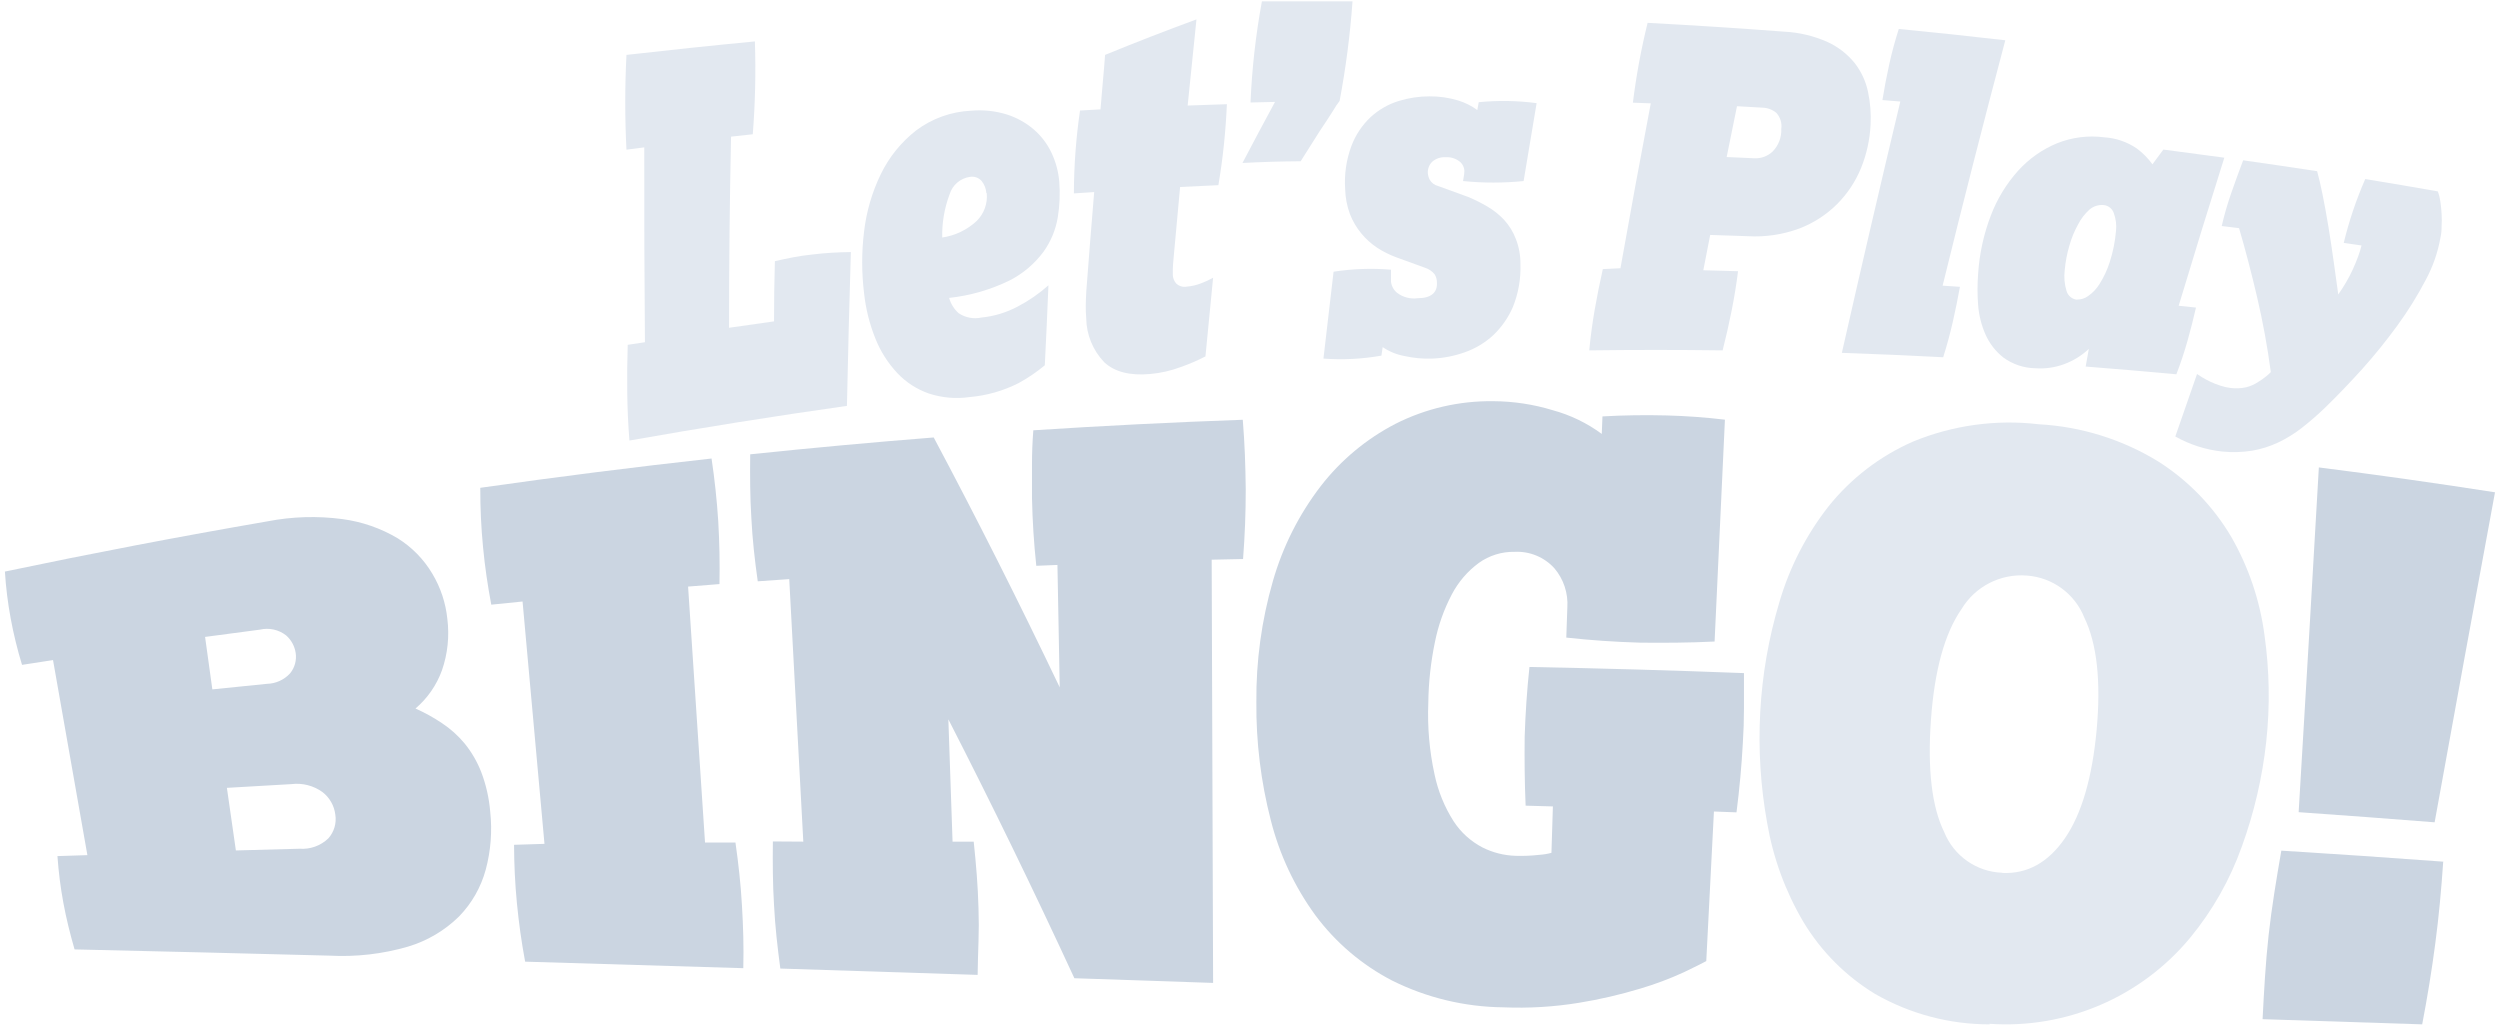
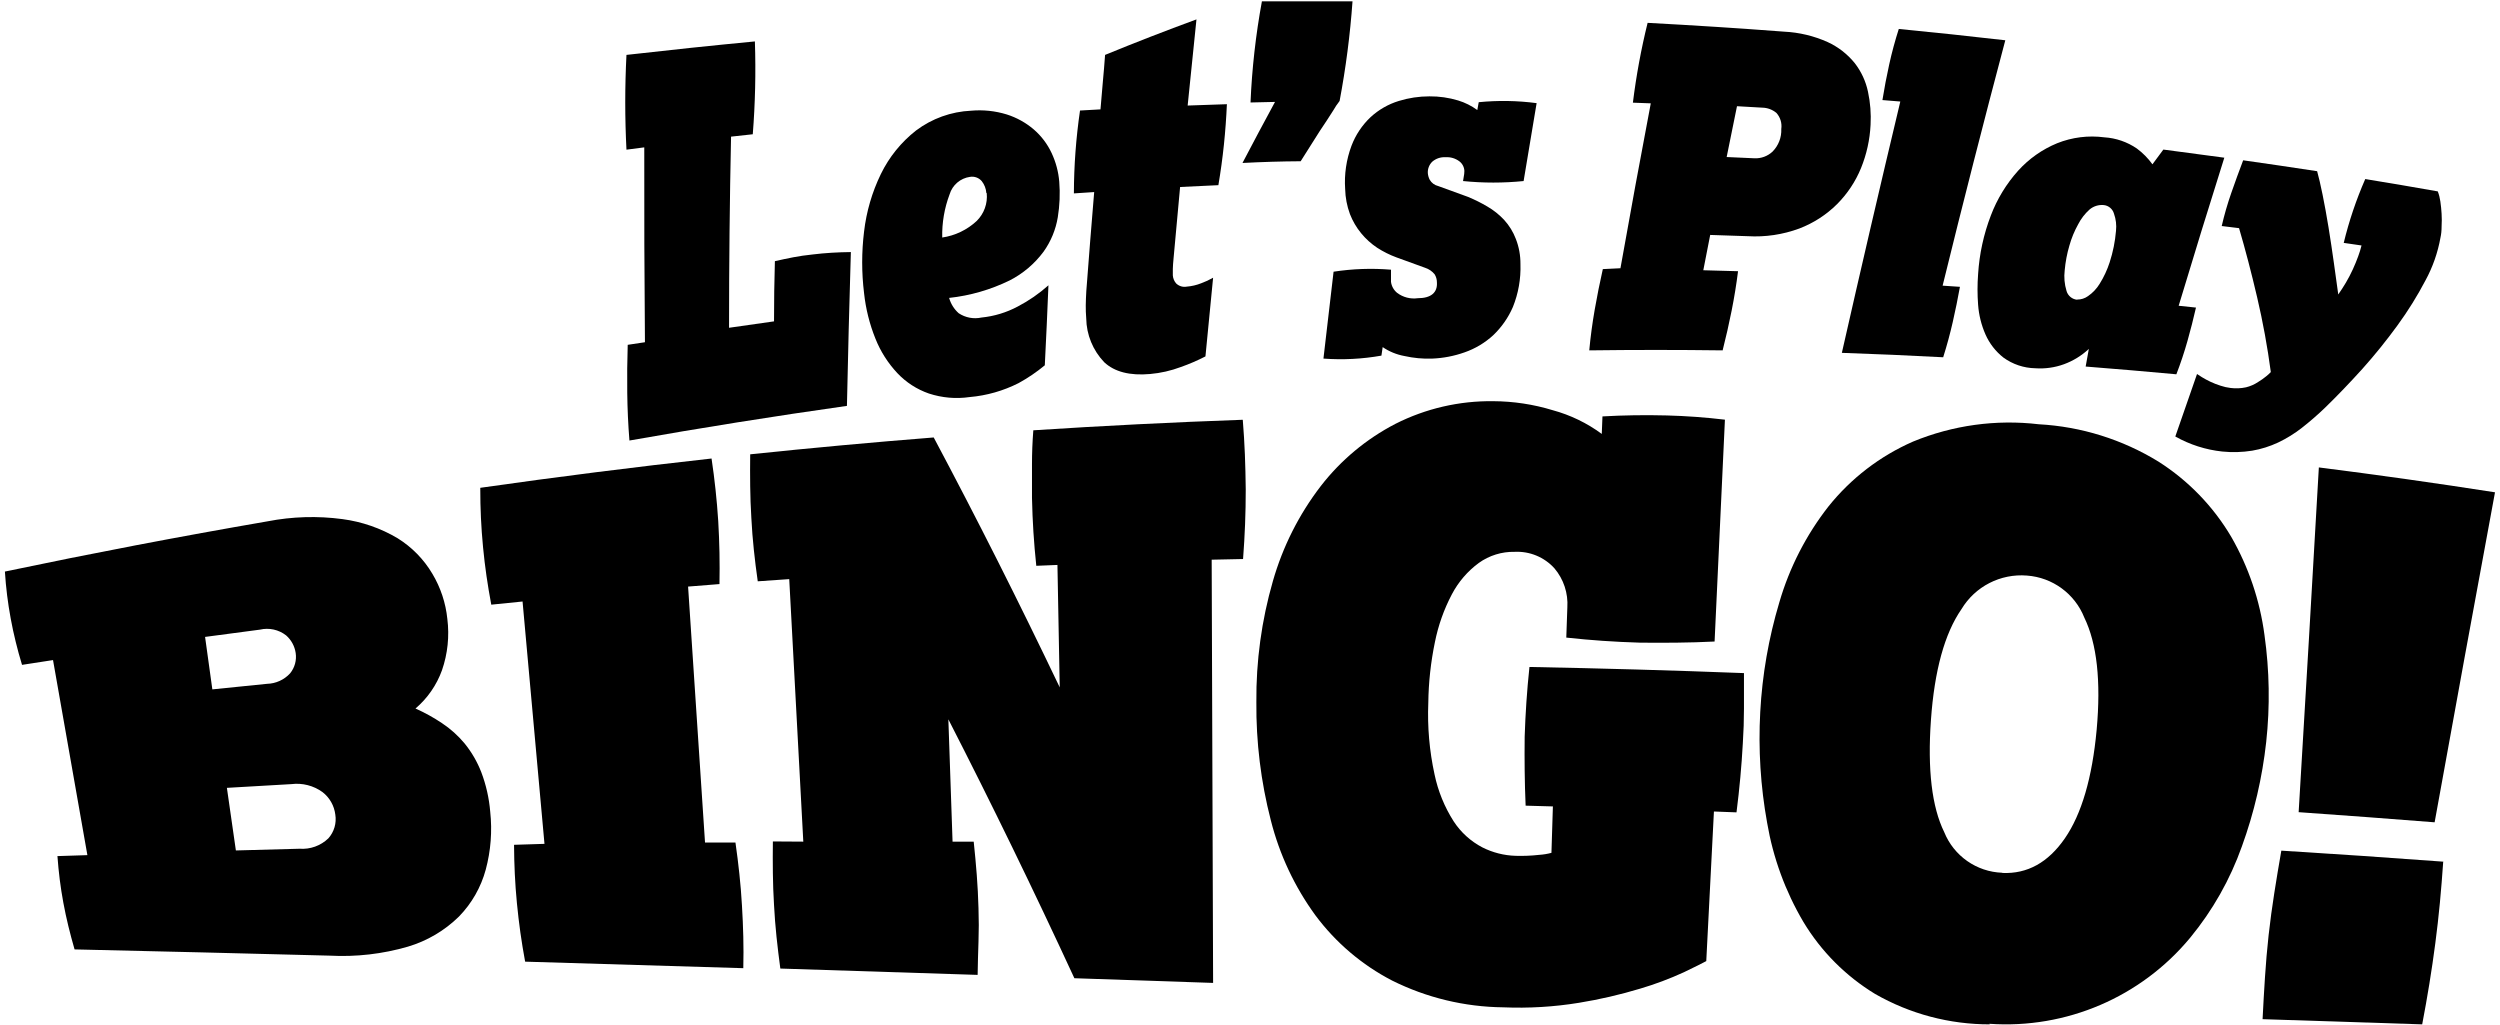
<svg xmlns="http://www.w3.org/2000/svg" width="500px" height="205px" viewBox="0 0 498 205" version="1.1">
  <g id="surface1">
-     <path style=" stroke:none;fill-rule:nonzero;fill:rgb(226 232 240);fill-opacity:1;" d="M 127.988 68.445 C 127.871 55.406 127.828 42.414 127.855 29.473 L 124.293 29.934 C 123.969 23.621 123.969 17.297 124.293 10.98 C 132.867 10 141.43 9.102 149.977 8.285 C 150.184 14.477 150.043 20.676 149.555 26.852 L 145.211 27.328 C 144.941 40.039 144.809 52.781 144.809 65.555 L 153.805 64.273 C 153.805 60.254 153.859 56.242 153.977 52.234 C 155.25 51.941 156.488 51.68 157.688 51.449 C 158.887 51.219 160.164 51.035 161.516 50.895 C 162.793 50.738 164.066 50.625 165.344 50.547 C 166.617 50.473 167.895 50.426 169.172 50.414 C 168.863 60.625 168.602 70.879 168.387 81.176 C 153.789 83.242 139.293 85.555 124.887 88.105 C 124.633 84.941 124.484 81.75 124.449 78.535 C 124.41 75.32 124.441 72.129 124.543 68.965 Z M 127.988 68.445 " />
-     <path style=" stroke:none;fill-rule:nonzero;fill:rgb(226 232 240);fill-opacity:1;" d="M 207.961 73.059 C 206.332 74.41 204.574 75.605 202.719 76.621 C 199.66 78.172 196.332 79.117 192.918 79.414 C 190.191 79.809 187.406 79.566 184.785 78.707 C 182.383 77.875 180.219 76.477 178.473 74.629 C 176.594 72.625 175.105 70.289 174.09 67.738 C 172.914 64.82 172.148 61.754 171.812 58.625 C 171.312 54.539 171.312 50.406 171.812 46.32 C 172.277 42.328 173.41 38.445 175.16 34.832 C 176.812 31.426 179.223 28.441 182.203 26.105 C 185.395 23.703 189.234 22.32 193.227 22.141 C 195.625 21.926 198.043 22.18 200.344 22.887 C 202.332 23.516 204.176 24.539 205.762 25.895 C 207.266 27.195 208.48 28.797 209.32 30.602 C 210.168 32.41 210.688 34.355 210.852 36.344 C 211.039 38.711 210.941 41.086 210.562 43.43 C 210.156 45.918 209.18 48.285 207.711 50.34 C 205.926 52.75 203.609 54.715 200.938 56.082 C 197.133 57.941 193.035 59.129 188.824 59.582 C 189.156 60.766 189.82 61.832 190.738 62.645 C 192.078 63.535 193.719 63.848 195.293 63.508 C 197.832 63.254 200.293 62.508 202.547 61.305 C 204.762 60.152 206.824 58.723 208.688 57.059 C 208.473 62.441 208.23 67.777 207.961 73.059 Z M 196.27 38.605 C 196.207 37.738 195.887 36.91 195.352 36.23 C 194.777 35.555 193.891 35.227 193.016 35.371 C 191.082 35.633 189.48 37.004 188.918 38.871 C 187.879 41.629 187.379 44.559 187.445 47.504 C 190.023 47.125 192.43 45.973 194.336 44.195 C 195.816 42.738 196.555 40.688 196.344 38.625 Z M 196.27 38.605 " />
-     <path style=" stroke:none;fill-rule:nonzero;fill:rgb(226 232 240);fill-opacity:1;" d="M 219.098 21.875 C 219.227 20.176 219.379 18.379 219.559 16.477 C 219.738 14.574 219.891 12.742 220.016 10.98 C 226.012 8.52 232.105 6.152 238.293 3.879 C 237.691 9.625 237.105 15.367 236.531 21.109 L 244.379 20.84 C 244.262 23.52 244.066 26.215 243.785 28.918 C 243.504 31.625 243.133 34.328 242.676 37.035 L 235.02 37.398 C 234.574 42.121 234.141 46.855 233.719 51.602 C 233.629 52.508 233.578 53.234 233.566 53.785 C 233.555 54.332 233.555 54.766 233.566 55.086 C 233.609 55.68 233.844 56.246 234.234 56.691 C 234.801 57.234 235.59 57.473 236.359 57.324 C 237.344 57.246 238.312 57.02 239.23 56.656 C 240.059 56.355 240.859 55.984 241.621 55.543 C 241.102 60.777 240.59 66.023 240.09 71.281 C 238.504 72.098 236.859 72.809 235.172 73.402 C 233.199 74.145 231.133 74.613 229.031 74.801 C 224.973 75.164 221.91 74.379 219.844 72.445 C 217.582 70.082 216.297 66.953 216.246 63.68 C 216.172 62.773 216.141 61.895 216.152 61.039 C 216.164 60.184 216.203 59.227 216.266 58.168 C 216.766 51.57 217.285 44.984 217.836 38.414 L 213.777 38.68 C 213.793 33.133 214.203 27.594 215.004 22.105 Z M 219.098 21.875 " />
-     <path style=" stroke:none;fill-rule:nonzero;fill:rgb(226 232 240);fill-opacity:1;" d="M 247.496 32.594 C 249.641 28.496 251.809 24.426 254.004 20.383 L 249.105 20.496 C 249.391 13.707 250.152 6.945 251.383 0.262 C 257.418 0.262 263.457 0.262 269.504 0.262 C 269.027 6.949 268.164 13.602 266.922 20.191 C 266.449 20.797 266.02 21.434 265.641 22.105 C 264.836 23.379 263.941 24.746 262.961 26.199 L 259.133 32.25 C 255.281 32.273 251.402 32.391 247.496 32.594 Z M 247.496 32.594 " />
-     <path style=" stroke:none;fill-rule:nonzero;fill:rgb(226 232 240);fill-opacity:1;" d="M 265.715 54.34 C 269.516 53.754 273.367 53.621 277.199 53.938 L 277.199 54.586 C 277.199 54.895 277.199 55.199 277.199 55.488 C 277.199 55.773 277.199 56.062 277.199 56.367 C 277.309 57.23 277.75 58.02 278.422 58.57 C 279.605 59.461 281.09 59.848 282.555 59.641 C 285.215 59.641 286.52 58.512 286.383 56.465 C 286.383 55.895 286.223 55.34 285.926 54.855 C 285.426 54.246 284.762 53.793 284.012 53.555 L 278.27 51.469 C 276.926 50.973 275.645 50.332 274.441 49.555 C 273.23 48.75 272.148 47.77 271.227 46.645 C 270.281 45.496 269.527 44.203 268.988 42.816 C 268.395 41.207 268.07 39.512 268.031 37.801 C 267.832 34.867 268.266 31.922 269.293 29.168 C 270.117 26.988 271.426 25.023 273.121 23.426 C 274.738 21.938 276.668 20.832 278.766 20.191 C 280.75 19.578 282.816 19.27 284.891 19.27 C 286.836 19.254 288.77 19.531 290.633 20.094 C 292.008 20.512 293.301 21.16 294.461 22.008 L 294.746 20.438 C 298.602 20.059 302.484 20.121 306.324 20.629 C 305.445 25.812 304.578 31.004 303.723 36.211 C 299.695 36.617 295.637 36.617 291.609 36.211 L 291.742 35.387 C 291.828 34.992 291.871 34.586 291.875 34.184 C 291.844 33.43 291.48 32.727 290.883 32.27 C 290.09 31.672 289.113 31.379 288.125 31.445 C 287.148 31.379 286.184 31.703 285.445 32.344 C 284.836 32.941 284.516 33.773 284.566 34.621 C 284.602 35.09 284.734 35.547 284.949 35.961 C 285.316 36.59 285.926 37.039 286.633 37.207 L 292.641 39.391 C 293.961 39.941 295.238 40.578 296.469 41.305 C 297.707 42.023 298.836 42.922 299.816 43.965 C 300.836 45.082 301.637 46.379 302.172 47.793 C 302.797 49.398 303.105 51.105 303.09 52.828 C 303.188 55.758 302.676 58.68 301.578 61.402 C 300.656 63.531 299.316 65.453 297.637 67.051 C 295.98 68.574 294.023 69.742 291.895 70.477 C 289.82 71.211 287.645 71.633 285.445 71.719 C 283.574 71.789 281.703 71.613 279.879 71.203 C 278.32 70.918 276.84 70.312 275.535 69.422 L 275.285 71.125 C 271.457 71.805 267.562 72.004 263.688 71.719 C 264.363 65.914 265.039 60.121 265.715 54.34 Z M 265.715 54.34 " />
-     <path style=" stroke:none;fill-rule:nonzero;fill:rgb(226 232 240);fill-opacity:1;" d="M 323.09 53.648 C 325.055 42.598 327.074 31.605 329.156 20.668 L 325.578 20.535 C 326.242 15.16 327.223 9.828 328.523 4.57 C 337.633 5.055 346.734 5.641 355.832 6.332 C 358.84 6.477 361.793 7.184 364.539 8.418 C 366.633 9.383 368.48 10.816 369.938 12.609 C 371.25 14.297 372.16 16.258 372.598 18.352 C 373.066 20.527 373.238 22.754 373.113 24.977 C 372.969 27.945 372.32 30.871 371.199 33.629 C 370.098 36.32 368.469 38.766 366.414 40.824 C 364.266 42.965 361.688 44.625 358.855 45.707 C 355.566 46.922 352.062 47.445 348.559 47.238 L 341.039 46.988 L 339.66 54.051 L 346.609 54.242 C 346.277 56.883 345.848 59.52 345.324 62.148 C 344.801 64.777 344.203 67.418 343.527 70.074 C 334.598 69.957 325.703 69.957 316.852 70.074 C 317.105 67.355 317.469 64.645 317.941 61.938 C 318.414 59.234 318.953 56.527 319.566 53.82 Z M 349.879 31.656 C 351.223 31.723 352.535 31.238 353.516 30.316 C 354.699 29.117 355.332 27.48 355.258 25.797 C 355.426 24.633 355.066 23.457 354.281 22.582 C 353.484 21.918 352.484 21.547 351.449 21.531 L 346.398 21.242 C 345.707 24.625 345.02 28.012 344.332 31.406 Z M 349.879 31.656 " />
-     <path style=" stroke:none;fill-rule:nonzero;fill:rgb(226 232 240);fill-opacity:1;" d="M 375.484 20.016 C 375.867 17.633 376.32 15.25 376.844 12.879 C 377.367 10.504 378.004 8.145 378.758 5.793 C 385.863 6.484 392.965 7.238 400.059 8.055 C 395.758 24.262 391.578 40.621 387.523 57.133 L 390.988 57.363 C 390.566 59.711 390.086 62.059 389.551 64.406 C 389.016 66.754 388.379 69.105 387.637 71.453 C 380.887 71.094 374.133 70.801 367.371 70.57 C 371.199 53.664 375.098 36.906 379.062 20.305 Z M 375.484 20.016 " />
-     <path style=" stroke:none;fill-rule:nonzero;fill:rgb(226 232 240);fill-opacity:1;" d="M 416.133 73.309 L 416.766 69.785 C 415.328 71.129 413.637 72.172 411.789 72.848 C 409.953 73.516 407.996 73.789 406.047 73.652 C 403.754 73.605 401.531 72.859 399.676 71.508 C 398.125 70.285 396.895 68.703 396.098 66.895 C 395.27 65.016 394.773 63.008 394.621 60.961 C 394.465 58.918 394.465 56.863 394.621 54.816 C 394.871 50.805 395.73 46.855 397.168 43.102 C 398.422 39.797 400.277 36.754 402.641 34.125 C 404.797 31.742 407.457 29.871 410.43 28.648 C 413.422 27.453 416.668 27.043 419.863 27.465 C 422.195 27.609 424.445 28.383 426.371 29.703 C 427.566 30.59 428.617 31.652 429.488 32.863 L 431.672 29.914 C 435.742 30.438 439.805 30.98 443.863 31.539 C 440.773 41.34 437.73 51.211 434.734 61.152 L 438.195 61.516 C 437.688 63.75 437.117 65.977 436.492 68.199 C 435.867 70.418 435.129 72.637 434.273 74.859 C 428.188 74.297 422.141 73.781 416.133 73.309 Z M 414.43 59.91 C 415.211 59.922 415.977 59.68 416.609 59.219 C 417.547 58.574 418.332 57.738 418.926 56.77 C 419.773 55.418 420.449 53.965 420.938 52.445 C 421.598 50.414 422.02 48.312 422.199 46.184 C 422.328 45.02 422.191 43.84 421.797 42.738 C 421.535 41.805 420.734 41.121 419.77 41.016 C 418.73 40.91 417.691 41.238 416.898 41.914 C 415.973 42.746 415.207 43.738 414.641 44.844 C 413.887 46.191 413.297 47.625 412.879 49.113 C 412.402 50.723 412.09 52.379 411.941 54.051 C 411.77 55.441 411.895 56.848 412.305 58.188 C 412.582 59.164 413.438 59.867 414.449 59.949 Z M 414.43 59.91 " />
-     <path style=" stroke:none;fill-rule:nonzero;fill:rgb(226 232 240);fill-opacity:1;" d="M 467.746 48.578 C 468.805 44.203 470.246 39.934 472.051 35.809 C 476.898 36.602 481.734 37.422 486.555 38.277 C 486.809 38.934 486.98 39.613 487.074 40.309 C 487.188 41.086 487.27 41.902 487.32 42.758 C 487.371 43.598 487.371 44.441 487.32 45.285 C 487.32 46.113 487.246 46.859 487.094 47.523 C 486.562 50.512 485.555 53.395 484.105 56.062 C 482.465 59.188 480.598 62.188 478.52 65.039 C 476.32 68.066 473.973 70.98 471.477 73.77 C 468.926 76.59 466.477 79.141 464.129 81.426 C 462.621 82.887 461.035 84.266 459.383 85.559 C 457.906 86.715 456.309 87.703 454.617 88.508 C 452.973 89.277 451.238 89.824 449.449 90.133 C 447.461 90.453 445.441 90.512 443.441 90.305 C 440.145 89.953 436.953 88.93 434.062 87.301 C 435.504 83.117 436.953 78.949 438.406 74.801 L 439.383 75.434 C 439.922 75.762 440.477 76.062 441.047 76.332 C 441.711 76.648 442.395 76.914 443.098 77.137 C 443.762 77.363 444.445 77.516 445.145 77.598 C 446.164 77.723 447.199 77.68 448.207 77.461 C 449.07 77.25 449.895 76.887 450.637 76.391 C 451.207 76.047 451.75 75.664 452.262 75.242 C 452.582 74.988 452.883 74.715 453.164 74.418 C 452.5 69.402 451.586 64.414 450.426 59.449 C 449.266 54.484 448.059 49.879 446.809 45.629 L 443.344 45.207 C 443.855 42.988 444.492 40.781 445.258 38.586 C 446.023 36.391 446.816 34.215 447.633 32.059 C 452.57 32.758 457.5 33.488 462.426 34.238 C 462.742 35.363 463.105 36.926 463.516 38.93 C 463.922 40.934 464.32 43.109 464.703 45.457 C 465.086 47.816 465.441 50.184 465.773 52.559 C 466.105 54.934 466.398 57.043 466.652 58.895 C 467.164 58.168 467.676 57.375 468.184 56.52 C 468.688 55.664 469.148 54.785 469.562 53.879 C 469.973 52.984 470.328 52.117 470.633 51.277 C 470.902 50.562 471.125 49.836 471.305 49.094 Z M 467.746 48.578 " />
-     <path style=" stroke:none;fill-rule:nonzero;fill:rgb(203 213 225);fill-opacity:1;" d="M 16.477 171.027 L 9.605 132.016 L 3.406 132.973 C 2.934 131.418 2.512 129.887 2.145 128.379 C 1.773 126.875 1.441 125.328 1.148 123.746 C 0.855 122.164 0.613 120.602 0.422 119.059 C 0.23 117.512 0.082 115.93 -0.02 114.312 C 17.434 110.648 34.949 107.297 52.531 104.262 C 57.457 103.305 62.504 103.156 67.477 103.82 C 71.379 104.336 75.137 105.637 78.52 107.648 C 81.383 109.426 83.773 111.867 85.484 114.77 C 87.125 117.523 88.145 120.598 88.469 123.785 C 88.902 127.242 88.535 130.754 87.398 134.047 C 86.328 137.016 84.5 139.656 82.098 141.703 C 83.945 142.527 85.719 143.504 87.398 144.633 C 89.102 145.762 90.629 147.137 91.934 148.707 C 93.336 150.438 94.461 152.375 95.262 154.453 C 96.223 156.984 96.82 159.641 97.043 162.336 C 97.465 166.227 97.16 170.16 96.145 173.938 C 95.188 177.461 93.348 180.68 90.805 183.297 C 87.941 186.113 84.434 188.184 80.586 189.328 C 75.512 190.805 70.227 191.41 64.949 191.129 C 47.93 190.68 30.918 190.266 13.914 189.883 C 13.453 188.289 13.039 186.73 12.668 185.211 C 12.297 183.695 11.969 182.145 11.672 180.562 C 11.379 178.977 11.137 177.422 10.945 175.891 C 10.754 174.359 10.602 172.801 10.488 171.219 Z M 52.398 136.766 C 54.164 136.723 55.836 135.965 57.027 134.66 C 57.949 133.52 58.352 132.051 58.137 130.602 C 57.938 129.238 57.258 127.988 56.223 127.078 C 54.738 125.922 52.812 125.5 50.98 125.93 L 40.016 127.383 L 41.469 137.875 Z M 58.922 169.746 C 61.043 169.902 63.129 169.152 64.664 167.68 C 65.828 166.383 66.34 164.629 66.062 162.91 C 65.84 161.129 64.918 159.512 63.496 158.414 C 61.699 157.117 59.477 156.551 57.277 156.824 L 44.379 157.57 L 46.176 170.09 Z M 58.922 169.746 " />
-     <path style=" stroke:none;fill-rule:nonzero;fill:rgb(203 213 225);fill-opacity:1;" d="M 107.895 168.77 L 103.512 120.301 L 97.254 120.934 C 96.883 118.957 96.566 117.043 96.297 115.191 C 96.027 113.34 95.801 111.426 95.609 109.449 C 95.418 107.457 95.277 105.504 95.188 103.59 C 95.098 101.676 95.055 99.668 95.055 97.562 C 110.438 95.367 125.855 93.414 141.309 91.703 C 141.625 93.824 141.895 95.902 142.109 97.945 C 142.328 99.984 142.508 102.078 142.648 104.223 C 142.773 106.367 142.855 108.465 142.895 110.52 C 142.934 112.574 142.934 114.676 142.895 116.816 L 136.617 117.316 L 140.004 168.5 L 146.09 168.5 C 146.398 170.645 146.66 172.738 146.875 174.781 C 147.094 176.82 147.266 178.922 147.391 181.078 C 147.52 183.223 147.609 185.312 147.66 187.355 C 147.711 189.398 147.711 191.492 147.66 193.637 L 104.027 192.332 C 103.66 190.344 103.34 188.391 103.07 186.477 C 102.805 184.562 102.574 182.617 102.383 180.637 C 102.191 178.648 102.051 176.699 101.961 174.801 C 101.871 172.898 101.82 170.953 101.809 168.961 Z M 107.895 168.77 " />
-     <path style=" stroke:none;fill-rule:nonzero;fill:rgb(203 213 225);fill-opacity:1;" d="M 159.66 168.328 L 156.848 115.824 L 150.551 116.262 C 150.242 114.105 149.98 112 149.766 109.945 C 149.547 107.891 149.383 105.781 149.27 103.609 C 149.141 101.453 149.062 99.336 149.039 97.254 C 149.012 95.176 149.012 93.043 149.039 90.863 C 161.262 89.586 173.496 88.461 185.742 87.492 C 194.367 103.699 202.77 120.359 210.945 137.473 L 210.488 112.988 L 206.258 113.16 C 206.016 110.863 205.824 108.617 205.684 106.426 C 205.543 104.23 205.449 101.953 205.398 99.59 C 205.398 97.293 205.398 95.043 205.398 92.832 C 205.398 90.625 205.484 88.367 205.664 86.059 C 219.621 85.152 233.586 84.449 247.555 83.953 C 247.746 86.324 247.887 88.641 247.977 90.898 C 248.066 93.16 248.121 95.48 248.148 97.867 C 248.148 100.242 248.105 102.562 248.016 104.836 C 247.926 107.105 247.793 109.43 247.613 111.805 L 241.336 111.938 L 241.621 196.582 L 213.875 195.645 C 205.711 177.984 197.309 160.723 188.672 143.867 L 189.512 168.328 L 193.742 168.328 C 193.984 170.602 194.188 172.82 194.355 174.992 C 194.52 177.16 194.637 179.379 194.699 181.652 C 194.777 183.922 194.777 186.145 194.699 188.312 C 194.621 190.484 194.566 192.703 194.527 194.977 L 155.066 193.711 C 154.773 191.543 154.52 189.422 154.301 187.355 C 154.086 185.289 153.918 183.172 153.805 181 C 153.676 178.844 153.598 176.727 153.574 174.645 C 153.547 172.566 153.547 170.449 153.574 168.289 Z M 159.66 168.328 " />
-     <path style=" stroke:none;fill-rule:nonzero;fill:rgb(203 213 225);fill-opacity:1;" d="M 309.578 161.285 L 304.125 161.133 C 304.023 158.695 303.957 156.367 303.934 154.145 C 303.906 151.926 303.906 149.652 303.934 147.332 C 304.008 145.008 304.125 142.711 304.277 140.438 C 304.43 138.168 304.633 135.82 304.891 133.395 C 319.203 133.664 333.504 134.07 347.793 134.621 C 347.793 137.07 347.793 139.438 347.793 141.723 C 347.793 144.008 347.719 146.316 347.566 148.652 C 347.438 150.988 347.27 153.266 347.066 155.484 C 346.863 157.707 346.609 160.035 346.301 162.473 L 341.785 162.301 L 340.254 192.219 C 339.539 192.613 338.039 193.359 335.758 194.457 C 332.93 195.754 330.012 196.848 327.031 197.73 C 323.016 198.941 318.922 199.891 314.781 200.562 C 309.781 201.379 304.711 201.68 299.645 201.465 C 291.922 201.383 284.32 199.551 277.41 196.105 C 271.387 192.98 266.152 188.531 262.098 183.086 C 257.93 177.379 254.895 170.918 253.164 164.059 C 251.176 156.348 250.203 148.406 250.273 140.438 C 250.199 132.242 251.312 124.082 253.582 116.207 C 255.551 109.332 258.797 102.887 263.152 97.219 C 267.164 92.035 272.258 87.789 278.078 84.773 C 284.141 81.703 290.859 80.148 297.656 80.238 C 301.684 80.258 305.688 80.863 309.539 82.039 C 313.078 83 316.406 84.609 319.355 86.785 L 319.492 83.281 C 323.754 83.039 328.051 82.977 332.391 83.09 C 336.215 83.191 340.082 83.473 343.984 83.934 L 341.918 128.305 C 339.367 128.43 336.855 128.508 334.379 128.531 C 331.906 128.559 329.441 128.559 326.992 128.531 C 324.441 128.457 321.961 128.336 319.547 128.168 C 317.137 128.004 314.707 127.785 312.258 127.52 L 312.469 121.488 C 312.652 118.645 311.727 115.836 309.883 113.66 C 307.859 111.426 304.938 110.215 301.922 110.367 C 299.359 110.316 296.848 111.094 294.766 112.586 C 292.512 114.242 290.668 116.391 289.371 118.867 C 287.785 121.875 286.645 125.102 285.98 128.438 C 285.152 132.43 284.711 136.496 284.66 140.574 C 284.465 145.375 284.883 150.18 285.906 154.871 C 286.602 158.211 287.898 161.395 289.734 164.27 C 291.168 166.469 293.145 168.262 295.473 169.477 C 297.539 170.52 299.805 171.094 302.113 171.164 C 303.688 171.211 305.258 171.148 306.82 170.973 C 307.656 170.918 308.484 170.785 309.289 170.57 Z M 309.578 161.285 " />
-     <path style=" stroke:none;fill-rule:nonzero;fill:rgb(226 232 240);fill-opacity:1;" d="M 396.977 204.871 C 388.922 204.891 381 202.793 374.012 198.785 C 368.129 195.207 363.203 190.254 359.66 184.352 C 356.062 178.25 353.613 171.543 352.426 164.559 C 351.105 157.262 350.645 149.836 351.047 142.43 C 351.445 134.973 352.73 127.59 354.875 120.438 C 356.902 113.488 360.234 106.992 364.691 101.293 C 369.195 95.66 375.004 91.207 381.609 88.316 C 389.559 85.039 398.215 83.848 406.754 84.852 C 415.238 85.312 423.477 87.887 430.715 92.336 C 436.68 96.137 441.664 101.289 445.258 107.383 C 448.73 113.434 450.984 120.105 451.898 127.02 C 452.898 134.102 453.016 141.277 452.242 148.383 C 451.461 155.512 449.828 162.523 447.383 169.266 C 445.023 175.91 441.527 182.09 437.051 187.527 C 427.215 199.418 412.25 205.832 396.863 204.758 Z M 399.445 174.59 C 404.457 174.816 408.637 172.508 411.98 167.66 C 415.32 162.809 417.441 155.574 418.332 145.953 C 419.215 136.203 418.391 128.723 415.863 123.52 C 413.965 118.746 409.504 115.484 404.383 115.113 C 399.098 114.688 394.027 117.289 391.293 121.832 C 387.926 126.695 385.891 134.086 385.188 144 C 384.484 153.914 385.371 161.395 387.848 166.434 C 389.773 171.191 394.316 174.371 399.445 174.551 Z M 399.445 174.59 " />
-     <path style=" stroke:none;fill-rule:nonzero;fill:rgb(203 213 225);fill-opacity:1;" d="M 462.77 93.484 C 474.543 94.977 486.289 96.637 498 98.461 C 493.941 120.371 489.918 142.371 485.926 164.461 C 476.867 163.746 467.801 163.07 458.73 162.434 C 460.109 139.527 461.453 116.543 462.77 93.484 Z M 487.648 172.273 C 487.457 175.105 487.23 177.867 486.977 180.562 C 486.723 183.254 486.414 185.957 486.059 188.676 C 485.703 191.406 485.305 194.105 484.871 196.773 C 484.438 199.441 483.961 202.141 483.438 204.871 L 451.516 203.836 C 451.656 201.004 451.816 198.203 451.996 195.434 C 452.172 192.664 452.414 189.863 452.723 187.031 C 453.039 184.211 453.418 181.414 453.852 178.648 C 454.285 175.879 454.758 173.039 455.266 170.129 C 466.023 170.793 476.797 171.527 487.59 172.328 Z M 487.648 172.273 " />
+     <path style=" stroke:none;fill-rule:nonzero;fill:rgb(0 0 0);fill-opacity:1;" d="M 127.988 68.445 C 127.871 55.406 127.828 42.414 127.855 29.473 L 124.293 29.934 C 123.969 23.621 123.969 17.297 124.293 10.98 C 132.867 10 141.43 9.102 149.977 8.285 C 150.184 14.477 150.043 20.676 149.555 26.852 L 145.211 27.328 C 144.941 40.039 144.809 52.781 144.809 65.555 L 153.805 64.273 C 153.805 60.254 153.859 56.242 153.977 52.234 C 155.25 51.941 156.488 51.68 157.688 51.449 C 158.887 51.219 160.164 51.035 161.516 50.895 C 162.793 50.738 164.066 50.625 165.344 50.547 C 166.617 50.473 167.895 50.426 169.172 50.414 C 168.863 60.625 168.602 70.879 168.387 81.176 C 153.789 83.242 139.293 85.555 124.887 88.105 C 124.633 84.941 124.484 81.75 124.449 78.535 C 124.41 75.32 124.441 72.129 124.543 68.965 Z M 127.988 68.445 " />
+     <path style=" stroke:none;fill-rule:nonzero;fill:rgb(0 0 0);fill-opacity:1;" d="M 207.961 73.059 C 206.332 74.41 204.574 75.605 202.719 76.621 C 199.66 78.172 196.332 79.117 192.918 79.414 C 190.191 79.809 187.406 79.566 184.785 78.707 C 182.383 77.875 180.219 76.477 178.473 74.629 C 176.594 72.625 175.105 70.289 174.09 67.738 C 172.914 64.82 172.148 61.754 171.812 58.625 C 171.312 54.539 171.312 50.406 171.812 46.32 C 172.277 42.328 173.41 38.445 175.16 34.832 C 176.812 31.426 179.223 28.441 182.203 26.105 C 185.395 23.703 189.234 22.32 193.227 22.141 C 195.625 21.926 198.043 22.18 200.344 22.887 C 202.332 23.516 204.176 24.539 205.762 25.895 C 207.266 27.195 208.48 28.797 209.32 30.602 C 210.168 32.41 210.688 34.355 210.852 36.344 C 211.039 38.711 210.941 41.086 210.562 43.43 C 210.156 45.918 209.18 48.285 207.711 50.34 C 205.926 52.75 203.609 54.715 200.938 56.082 C 197.133 57.941 193.035 59.129 188.824 59.582 C 189.156 60.766 189.82 61.832 190.738 62.645 C 192.078 63.535 193.719 63.848 195.293 63.508 C 197.832 63.254 200.293 62.508 202.547 61.305 C 204.762 60.152 206.824 58.723 208.688 57.059 C 208.473 62.441 208.23 67.777 207.961 73.059 Z M 196.27 38.605 C 196.207 37.738 195.887 36.91 195.352 36.23 C 194.777 35.555 193.891 35.227 193.016 35.371 C 191.082 35.633 189.48 37.004 188.918 38.871 C 187.879 41.629 187.379 44.559 187.445 47.504 C 190.023 47.125 192.43 45.973 194.336 44.195 C 195.816 42.738 196.555 40.688 196.344 38.625 Z M 196.27 38.605 " />
+     <path style=" stroke:none;fill-rule:nonzero;fill:rgb(0 0 0);fill-opacity:1;" d="M 219.098 21.875 C 219.227 20.176 219.379 18.379 219.559 16.477 C 219.738 14.574 219.891 12.742 220.016 10.98 C 226.012 8.52 232.105 6.152 238.293 3.879 C 237.691 9.625 237.105 15.367 236.531 21.109 L 244.379 20.84 C 244.262 23.52 244.066 26.215 243.785 28.918 C 243.504 31.625 243.133 34.328 242.676 37.035 L 235.02 37.398 C 234.574 42.121 234.141 46.855 233.719 51.602 C 233.629 52.508 233.578 53.234 233.566 53.785 C 233.555 54.332 233.555 54.766 233.566 55.086 C 233.609 55.68 233.844 56.246 234.234 56.691 C 234.801 57.234 235.59 57.473 236.359 57.324 C 237.344 57.246 238.312 57.02 239.23 56.656 C 240.059 56.355 240.859 55.984 241.621 55.543 C 241.102 60.777 240.59 66.023 240.09 71.281 C 238.504 72.098 236.859 72.809 235.172 73.402 C 233.199 74.145 231.133 74.613 229.031 74.801 C 224.973 75.164 221.91 74.379 219.844 72.445 C 217.582 70.082 216.297 66.953 216.246 63.68 C 216.172 62.773 216.141 61.895 216.152 61.039 C 216.164 60.184 216.203 59.227 216.266 58.168 C 216.766 51.57 217.285 44.984 217.836 38.414 L 213.777 38.68 C 213.793 33.133 214.203 27.594 215.004 22.105 Z M 219.098 21.875 " />
+     <path style=" stroke:none;fill-rule:nonzero;fill:rgb(0 0 0);fill-opacity:1;" d="M 247.496 32.594 C 249.641 28.496 251.809 24.426 254.004 20.383 L 249.105 20.496 C 249.391 13.707 250.152 6.945 251.383 0.262 C 257.418 0.262 263.457 0.262 269.504 0.262 C 269.027 6.949 268.164 13.602 266.922 20.191 C 266.449 20.797 266.02 21.434 265.641 22.105 C 264.836 23.379 263.941 24.746 262.961 26.199 L 259.133 32.25 C 255.281 32.273 251.402 32.391 247.496 32.594 Z M 247.496 32.594 " />
+     <path style=" stroke:none;fill-rule:nonzero;fill:rgb(0 0 0);fill-opacity:1;" d="M 265.715 54.34 C 269.516 53.754 273.367 53.621 277.199 53.938 L 277.199 54.586 C 277.199 54.895 277.199 55.199 277.199 55.488 C 277.199 55.773 277.199 56.062 277.199 56.367 C 277.309 57.23 277.75 58.02 278.422 58.57 C 279.605 59.461 281.09 59.848 282.555 59.641 C 285.215 59.641 286.52 58.512 286.383 56.465 C 286.383 55.895 286.223 55.34 285.926 54.855 C 285.426 54.246 284.762 53.793 284.012 53.555 L 278.27 51.469 C 276.926 50.973 275.645 50.332 274.441 49.555 C 273.23 48.75 272.148 47.77 271.227 46.645 C 270.281 45.496 269.527 44.203 268.988 42.816 C 268.395 41.207 268.07 39.512 268.031 37.801 C 267.832 34.867 268.266 31.922 269.293 29.168 C 270.117 26.988 271.426 25.023 273.121 23.426 C 274.738 21.938 276.668 20.832 278.766 20.191 C 280.75 19.578 282.816 19.27 284.891 19.27 C 286.836 19.254 288.77 19.531 290.633 20.094 C 292.008 20.512 293.301 21.16 294.461 22.008 L 294.746 20.438 C 298.602 20.059 302.484 20.121 306.324 20.629 C 305.445 25.812 304.578 31.004 303.723 36.211 C 299.695 36.617 295.637 36.617 291.609 36.211 L 291.742 35.387 C 291.828 34.992 291.871 34.586 291.875 34.184 C 291.844 33.43 291.48 32.727 290.883 32.27 C 290.09 31.672 289.113 31.379 288.125 31.445 C 287.148 31.379 286.184 31.703 285.445 32.344 C 284.836 32.941 284.516 33.773 284.566 34.621 C 284.602 35.09 284.734 35.547 284.949 35.961 C 285.316 36.59 285.926 37.039 286.633 37.207 L 292.641 39.391 C 293.961 39.941 295.238 40.578 296.469 41.305 C 297.707 42.023 298.836 42.922 299.816 43.965 C 300.836 45.082 301.637 46.379 302.172 47.793 C 302.797 49.398 303.105 51.105 303.09 52.828 C 303.188 55.758 302.676 58.68 301.578 61.402 C 300.656 63.531 299.316 65.453 297.637 67.051 C 295.98 68.574 294.023 69.742 291.895 70.477 C 289.82 71.211 287.645 71.633 285.445 71.719 C 283.574 71.789 281.703 71.613 279.879 71.203 C 278.32 70.918 276.84 70.312 275.535 69.422 L 275.285 71.125 C 271.457 71.805 267.562 72.004 263.688 71.719 C 264.363 65.914 265.039 60.121 265.715 54.34 Z M 265.715 54.34 " />
+     <path style=" stroke:none;fill-rule:nonzero;fill:rgb(0 0 0);fill-opacity:1;" d="M 323.09 53.648 C 325.055 42.598 327.074 31.605 329.156 20.668 L 325.578 20.535 C 326.242 15.16 327.223 9.828 328.523 4.57 C 337.633 5.055 346.734 5.641 355.832 6.332 C 358.84 6.477 361.793 7.184 364.539 8.418 C 366.633 9.383 368.48 10.816 369.938 12.609 C 371.25 14.297 372.16 16.258 372.598 18.352 C 373.066 20.527 373.238 22.754 373.113 24.977 C 372.969 27.945 372.32 30.871 371.199 33.629 C 370.098 36.32 368.469 38.766 366.414 40.824 C 364.266 42.965 361.688 44.625 358.855 45.707 C 355.566 46.922 352.062 47.445 348.559 47.238 L 341.039 46.988 L 339.66 54.051 L 346.609 54.242 C 346.277 56.883 345.848 59.52 345.324 62.148 C 344.801 64.777 344.203 67.418 343.527 70.074 C 334.598 69.957 325.703 69.957 316.852 70.074 C 317.105 67.355 317.469 64.645 317.941 61.938 C 318.414 59.234 318.953 56.527 319.566 53.82 Z M 349.879 31.656 C 351.223 31.723 352.535 31.238 353.516 30.316 C 354.699 29.117 355.332 27.48 355.258 25.797 C 355.426 24.633 355.066 23.457 354.281 22.582 C 353.484 21.918 352.484 21.547 351.449 21.531 L 346.398 21.242 C 345.707 24.625 345.02 28.012 344.332 31.406 Z M 349.879 31.656 " />
+     <path style=" stroke:none;fill-rule:nonzero;fill:rgb(0 0 0);fill-opacity:1;" d="M 375.484 20.016 C 375.867 17.633 376.32 15.25 376.844 12.879 C 377.367 10.504 378.004 8.145 378.758 5.793 C 385.863 6.484 392.965 7.238 400.059 8.055 C 395.758 24.262 391.578 40.621 387.523 57.133 L 390.988 57.363 C 390.566 59.711 390.086 62.059 389.551 64.406 C 389.016 66.754 388.379 69.105 387.637 71.453 C 380.887 71.094 374.133 70.801 367.371 70.57 C 371.199 53.664 375.098 36.906 379.062 20.305 Z M 375.484 20.016 " />
+     <path style=" stroke:none;fill-rule:nonzero;fill:rgb(0 0 0);fill-opacity:1;" d="M 416.133 73.309 L 416.766 69.785 C 415.328 71.129 413.637 72.172 411.789 72.848 C 409.953 73.516 407.996 73.789 406.047 73.652 C 403.754 73.605 401.531 72.859 399.676 71.508 C 398.125 70.285 396.895 68.703 396.098 66.895 C 395.27 65.016 394.773 63.008 394.621 60.961 C 394.465 58.918 394.465 56.863 394.621 54.816 C 394.871 50.805 395.73 46.855 397.168 43.102 C 398.422 39.797 400.277 36.754 402.641 34.125 C 404.797 31.742 407.457 29.871 410.43 28.648 C 413.422 27.453 416.668 27.043 419.863 27.465 C 422.195 27.609 424.445 28.383 426.371 29.703 C 427.566 30.59 428.617 31.652 429.488 32.863 L 431.672 29.914 C 435.742 30.438 439.805 30.98 443.863 31.539 C 440.773 41.34 437.73 51.211 434.734 61.152 L 438.195 61.516 C 437.688 63.75 437.117 65.977 436.492 68.199 C 435.867 70.418 435.129 72.637 434.273 74.859 C 428.188 74.297 422.141 73.781 416.133 73.309 Z M 414.43 59.91 C 415.211 59.922 415.977 59.68 416.609 59.219 C 417.547 58.574 418.332 57.738 418.926 56.77 C 419.773 55.418 420.449 53.965 420.938 52.445 C 421.598 50.414 422.02 48.312 422.199 46.184 C 422.328 45.02 422.191 43.84 421.797 42.738 C 421.535 41.805 420.734 41.121 419.77 41.016 C 418.73 40.91 417.691 41.238 416.898 41.914 C 415.973 42.746 415.207 43.738 414.641 44.844 C 413.887 46.191 413.297 47.625 412.879 49.113 C 412.402 50.723 412.09 52.379 411.941 54.051 C 411.77 55.441 411.895 56.848 412.305 58.188 C 412.582 59.164 413.438 59.867 414.449 59.949 Z M 414.43 59.91 " />
+     <path style=" stroke:none;fill-rule:nonzero;fill:rgb(0 0 0);fill-opacity:1;" d="M 467.746 48.578 C 468.805 44.203 470.246 39.934 472.051 35.809 C 476.898 36.602 481.734 37.422 486.555 38.277 C 486.809 38.934 486.98 39.613 487.074 40.309 C 487.188 41.086 487.27 41.902 487.32 42.758 C 487.371 43.598 487.371 44.441 487.32 45.285 C 487.32 46.113 487.246 46.859 487.094 47.523 C 486.562 50.512 485.555 53.395 484.105 56.062 C 482.465 59.188 480.598 62.188 478.52 65.039 C 476.32 68.066 473.973 70.98 471.477 73.77 C 468.926 76.59 466.477 79.141 464.129 81.426 C 462.621 82.887 461.035 84.266 459.383 85.559 C 457.906 86.715 456.309 87.703 454.617 88.508 C 452.973 89.277 451.238 89.824 449.449 90.133 C 447.461 90.453 445.441 90.512 443.441 90.305 C 440.145 89.953 436.953 88.93 434.062 87.301 C 435.504 83.117 436.953 78.949 438.406 74.801 L 439.383 75.434 C 439.922 75.762 440.477 76.062 441.047 76.332 C 441.711 76.648 442.395 76.914 443.098 77.137 C 443.762 77.363 444.445 77.516 445.145 77.598 C 446.164 77.723 447.199 77.68 448.207 77.461 C 449.07 77.25 449.895 76.887 450.637 76.391 C 451.207 76.047 451.75 75.664 452.262 75.242 C 452.582 74.988 452.883 74.715 453.164 74.418 C 452.5 69.402 451.586 64.414 450.426 59.449 C 449.266 54.484 448.059 49.879 446.809 45.629 L 443.344 45.207 C 443.855 42.988 444.492 40.781 445.258 38.586 C 446.023 36.391 446.816 34.215 447.633 32.059 C 452.57 32.758 457.5 33.488 462.426 34.238 C 462.742 35.363 463.105 36.926 463.516 38.93 C 463.922 40.934 464.32 43.109 464.703 45.457 C 465.086 47.816 465.441 50.184 465.773 52.559 C 466.105 54.934 466.398 57.043 466.652 58.895 C 467.164 58.168 467.676 57.375 468.184 56.52 C 468.688 55.664 469.148 54.785 469.562 53.879 C 469.973 52.984 470.328 52.117 470.633 51.277 C 470.902 50.562 471.125 49.836 471.305 49.094 Z M 467.746 48.578 " />
+     <path style=" stroke:none;fill-rule:nonzero;fill:rgb(0 0 0);fill-opacity:1;" d="M 16.477 171.027 L 9.605 132.016 L 3.406 132.973 C 2.934 131.418 2.512 129.887 2.145 128.379 C 1.773 126.875 1.441 125.328 1.148 123.746 C 0.855 122.164 0.613 120.602 0.422 119.059 C 0.23 117.512 0.082 115.93 -0.02 114.312 C 17.434 110.648 34.949 107.297 52.531 104.262 C 57.457 103.305 62.504 103.156 67.477 103.82 C 71.379 104.336 75.137 105.637 78.52 107.648 C 81.383 109.426 83.773 111.867 85.484 114.77 C 87.125 117.523 88.145 120.598 88.469 123.785 C 88.902 127.242 88.535 130.754 87.398 134.047 C 86.328 137.016 84.5 139.656 82.098 141.703 C 83.945 142.527 85.719 143.504 87.398 144.633 C 89.102 145.762 90.629 147.137 91.934 148.707 C 93.336 150.438 94.461 152.375 95.262 154.453 C 96.223 156.984 96.82 159.641 97.043 162.336 C 97.465 166.227 97.16 170.16 96.145 173.938 C 95.188 177.461 93.348 180.68 90.805 183.297 C 87.941 186.113 84.434 188.184 80.586 189.328 C 75.512 190.805 70.227 191.41 64.949 191.129 C 47.93 190.68 30.918 190.266 13.914 189.883 C 13.453 188.289 13.039 186.73 12.668 185.211 C 12.297 183.695 11.969 182.145 11.672 180.562 C 11.379 178.977 11.137 177.422 10.945 175.891 C 10.754 174.359 10.602 172.801 10.488 171.219 Z M 52.398 136.766 C 54.164 136.723 55.836 135.965 57.027 134.66 C 57.949 133.52 58.352 132.051 58.137 130.602 C 57.938 129.238 57.258 127.988 56.223 127.078 C 54.738 125.922 52.812 125.5 50.98 125.93 L 40.016 127.383 L 41.469 137.875 Z M 58.922 169.746 C 61.043 169.902 63.129 169.152 64.664 167.68 C 65.828 166.383 66.34 164.629 66.062 162.91 C 65.84 161.129 64.918 159.512 63.496 158.414 C 61.699 157.117 59.477 156.551 57.277 156.824 L 44.379 157.57 L 46.176 170.09 Z M 58.922 169.746 " />
+     <path style=" stroke:none;fill-rule:nonzero;fill:rgb(0 0 0);fill-opacity:1;" d="M 107.895 168.77 L 103.512 120.301 L 97.254 120.934 C 96.883 118.957 96.566 117.043 96.297 115.191 C 96.027 113.34 95.801 111.426 95.609 109.449 C 95.418 107.457 95.277 105.504 95.188 103.59 C 95.098 101.676 95.055 99.668 95.055 97.562 C 110.438 95.367 125.855 93.414 141.309 91.703 C 141.625 93.824 141.895 95.902 142.109 97.945 C 142.328 99.984 142.508 102.078 142.648 104.223 C 142.773 106.367 142.855 108.465 142.895 110.52 C 142.934 112.574 142.934 114.676 142.895 116.816 L 136.617 117.316 L 140.004 168.5 L 146.09 168.5 C 146.398 170.645 146.66 172.738 146.875 174.781 C 147.094 176.82 147.266 178.922 147.391 181.078 C 147.52 183.223 147.609 185.312 147.66 187.355 C 147.711 189.398 147.711 191.492 147.66 193.637 L 104.027 192.332 C 103.66 190.344 103.34 188.391 103.07 186.477 C 102.805 184.562 102.574 182.617 102.383 180.637 C 102.191 178.648 102.051 176.699 101.961 174.801 C 101.871 172.898 101.82 170.953 101.809 168.961 Z M 107.895 168.77 " />
+     <path style=" stroke:none;fill-rule:nonzero;fill:rgb(0 0 0);fill-opacity:1;" d="M 159.66 168.328 L 156.848 115.824 L 150.551 116.262 C 150.242 114.105 149.98 112 149.766 109.945 C 149.547 107.891 149.383 105.781 149.27 103.609 C 149.141 101.453 149.062 99.336 149.039 97.254 C 149.012 95.176 149.012 93.043 149.039 90.863 C 161.262 89.586 173.496 88.461 185.742 87.492 C 194.367 103.699 202.77 120.359 210.945 137.473 L 210.488 112.988 L 206.258 113.16 C 206.016 110.863 205.824 108.617 205.684 106.426 C 205.543 104.23 205.449 101.953 205.398 99.59 C 205.398 97.293 205.398 95.043 205.398 92.832 C 205.398 90.625 205.484 88.367 205.664 86.059 C 219.621 85.152 233.586 84.449 247.555 83.953 C 247.746 86.324 247.887 88.641 247.977 90.898 C 248.066 93.16 248.121 95.48 248.148 97.867 C 248.148 100.242 248.105 102.562 248.016 104.836 C 247.926 107.105 247.793 109.43 247.613 111.805 L 241.336 111.938 L 241.621 196.582 L 213.875 195.645 C 205.711 177.984 197.309 160.723 188.672 143.867 L 189.512 168.328 L 193.742 168.328 C 193.984 170.602 194.188 172.82 194.355 174.992 C 194.52 177.16 194.637 179.379 194.699 181.652 C 194.777 183.922 194.777 186.145 194.699 188.312 C 194.621 190.484 194.566 192.703 194.527 194.977 L 155.066 193.711 C 154.773 191.543 154.52 189.422 154.301 187.355 C 154.086 185.289 153.918 183.172 153.805 181 C 153.676 178.844 153.598 176.727 153.574 174.645 C 153.547 172.566 153.547 170.449 153.574 168.289 Z M 159.66 168.328 " />
+     <path style=" stroke:none;fill-rule:nonzero;fill:rgb(0 0 0);fill-opacity:1;" d="M 309.578 161.285 L 304.125 161.133 C 304.023 158.695 303.957 156.367 303.934 154.145 C 303.906 151.926 303.906 149.652 303.934 147.332 C 304.008 145.008 304.125 142.711 304.277 140.438 C 304.43 138.168 304.633 135.82 304.891 133.395 C 319.203 133.664 333.504 134.07 347.793 134.621 C 347.793 137.07 347.793 139.438 347.793 141.723 C 347.793 144.008 347.719 146.316 347.566 148.652 C 347.438 150.988 347.27 153.266 347.066 155.484 C 346.863 157.707 346.609 160.035 346.301 162.473 L 341.785 162.301 L 340.254 192.219 C 339.539 192.613 338.039 193.359 335.758 194.457 C 332.93 195.754 330.012 196.848 327.031 197.73 C 323.016 198.941 318.922 199.891 314.781 200.562 C 309.781 201.379 304.711 201.68 299.645 201.465 C 291.922 201.383 284.32 199.551 277.41 196.105 C 271.387 192.98 266.152 188.531 262.098 183.086 C 257.93 177.379 254.895 170.918 253.164 164.059 C 251.176 156.348 250.203 148.406 250.273 140.438 C 250.199 132.242 251.312 124.082 253.582 116.207 C 255.551 109.332 258.797 102.887 263.152 97.219 C 267.164 92.035 272.258 87.789 278.078 84.773 C 284.141 81.703 290.859 80.148 297.656 80.238 C 301.684 80.258 305.688 80.863 309.539 82.039 C 313.078 83 316.406 84.609 319.355 86.785 L 319.492 83.281 C 323.754 83.039 328.051 82.977 332.391 83.09 C 336.215 83.191 340.082 83.473 343.984 83.934 L 341.918 128.305 C 339.367 128.43 336.855 128.508 334.379 128.531 C 331.906 128.559 329.441 128.559 326.992 128.531 C 324.441 128.457 321.961 128.336 319.547 128.168 C 317.137 128.004 314.707 127.785 312.258 127.52 L 312.469 121.488 C 312.652 118.645 311.727 115.836 309.883 113.66 C 307.859 111.426 304.938 110.215 301.922 110.367 C 299.359 110.316 296.848 111.094 294.766 112.586 C 292.512 114.242 290.668 116.391 289.371 118.867 C 287.785 121.875 286.645 125.102 285.98 128.438 C 285.152 132.43 284.711 136.496 284.66 140.574 C 284.465 145.375 284.883 150.18 285.906 154.871 C 286.602 158.211 287.898 161.395 289.734 164.27 C 291.168 166.469 293.145 168.262 295.473 169.477 C 297.539 170.52 299.805 171.094 302.113 171.164 C 303.688 171.211 305.258 171.148 306.82 170.973 C 307.656 170.918 308.484 170.785 309.289 170.57 Z M 309.578 161.285 " />
+     <path style=" stroke:none;fill-rule:nonzero;fill:rgb(0 0 0);fill-opacity:1;" d="M 396.977 204.871 C 388.922 204.891 381 202.793 374.012 198.785 C 368.129 195.207 363.203 190.254 359.66 184.352 C 356.062 178.25 353.613 171.543 352.426 164.559 C 351.105 157.262 350.645 149.836 351.047 142.43 C 351.445 134.973 352.73 127.59 354.875 120.438 C 356.902 113.488 360.234 106.992 364.691 101.293 C 369.195 95.66 375.004 91.207 381.609 88.316 C 389.559 85.039 398.215 83.848 406.754 84.852 C 415.238 85.312 423.477 87.887 430.715 92.336 C 436.68 96.137 441.664 101.289 445.258 107.383 C 448.73 113.434 450.984 120.105 451.898 127.02 C 452.898 134.102 453.016 141.277 452.242 148.383 C 451.461 155.512 449.828 162.523 447.383 169.266 C 445.023 175.91 441.527 182.09 437.051 187.527 C 427.215 199.418 412.25 205.832 396.863 204.758 Z M 399.445 174.59 C 404.457 174.816 408.637 172.508 411.98 167.66 C 415.32 162.809 417.441 155.574 418.332 145.953 C 419.215 136.203 418.391 128.723 415.863 123.52 C 413.965 118.746 409.504 115.484 404.383 115.113 C 399.098 114.688 394.027 117.289 391.293 121.832 C 387.926 126.695 385.891 134.086 385.188 144 C 384.484 153.914 385.371 161.395 387.848 166.434 C 389.773 171.191 394.316 174.371 399.445 174.551 Z M 399.445 174.59 " />
+     <path style=" stroke:none;fill-rule:nonzero;fill:rgb(0 0 0);fill-opacity:1;" d="M 462.77 93.484 C 474.543 94.977 486.289 96.637 498 98.461 C 493.941 120.371 489.918 142.371 485.926 164.461 C 476.867 163.746 467.801 163.07 458.73 162.434 C 460.109 139.527 461.453 116.543 462.77 93.484 Z M 487.648 172.273 C 487.457 175.105 487.23 177.867 486.977 180.562 C 486.723 183.254 486.414 185.957 486.059 188.676 C 485.703 191.406 485.305 194.105 484.871 196.773 C 484.438 199.441 483.961 202.141 483.438 204.871 L 451.516 203.836 C 451.656 201.004 451.816 198.203 451.996 195.434 C 452.172 192.664 452.414 189.863 452.723 187.031 C 453.039 184.211 453.418 181.414 453.852 178.648 C 454.285 175.879 454.758 173.039 455.266 170.129 C 466.023 170.793 476.797 171.527 487.59 172.328 Z M 487.648 172.273 " />
  </g>
</svg>
